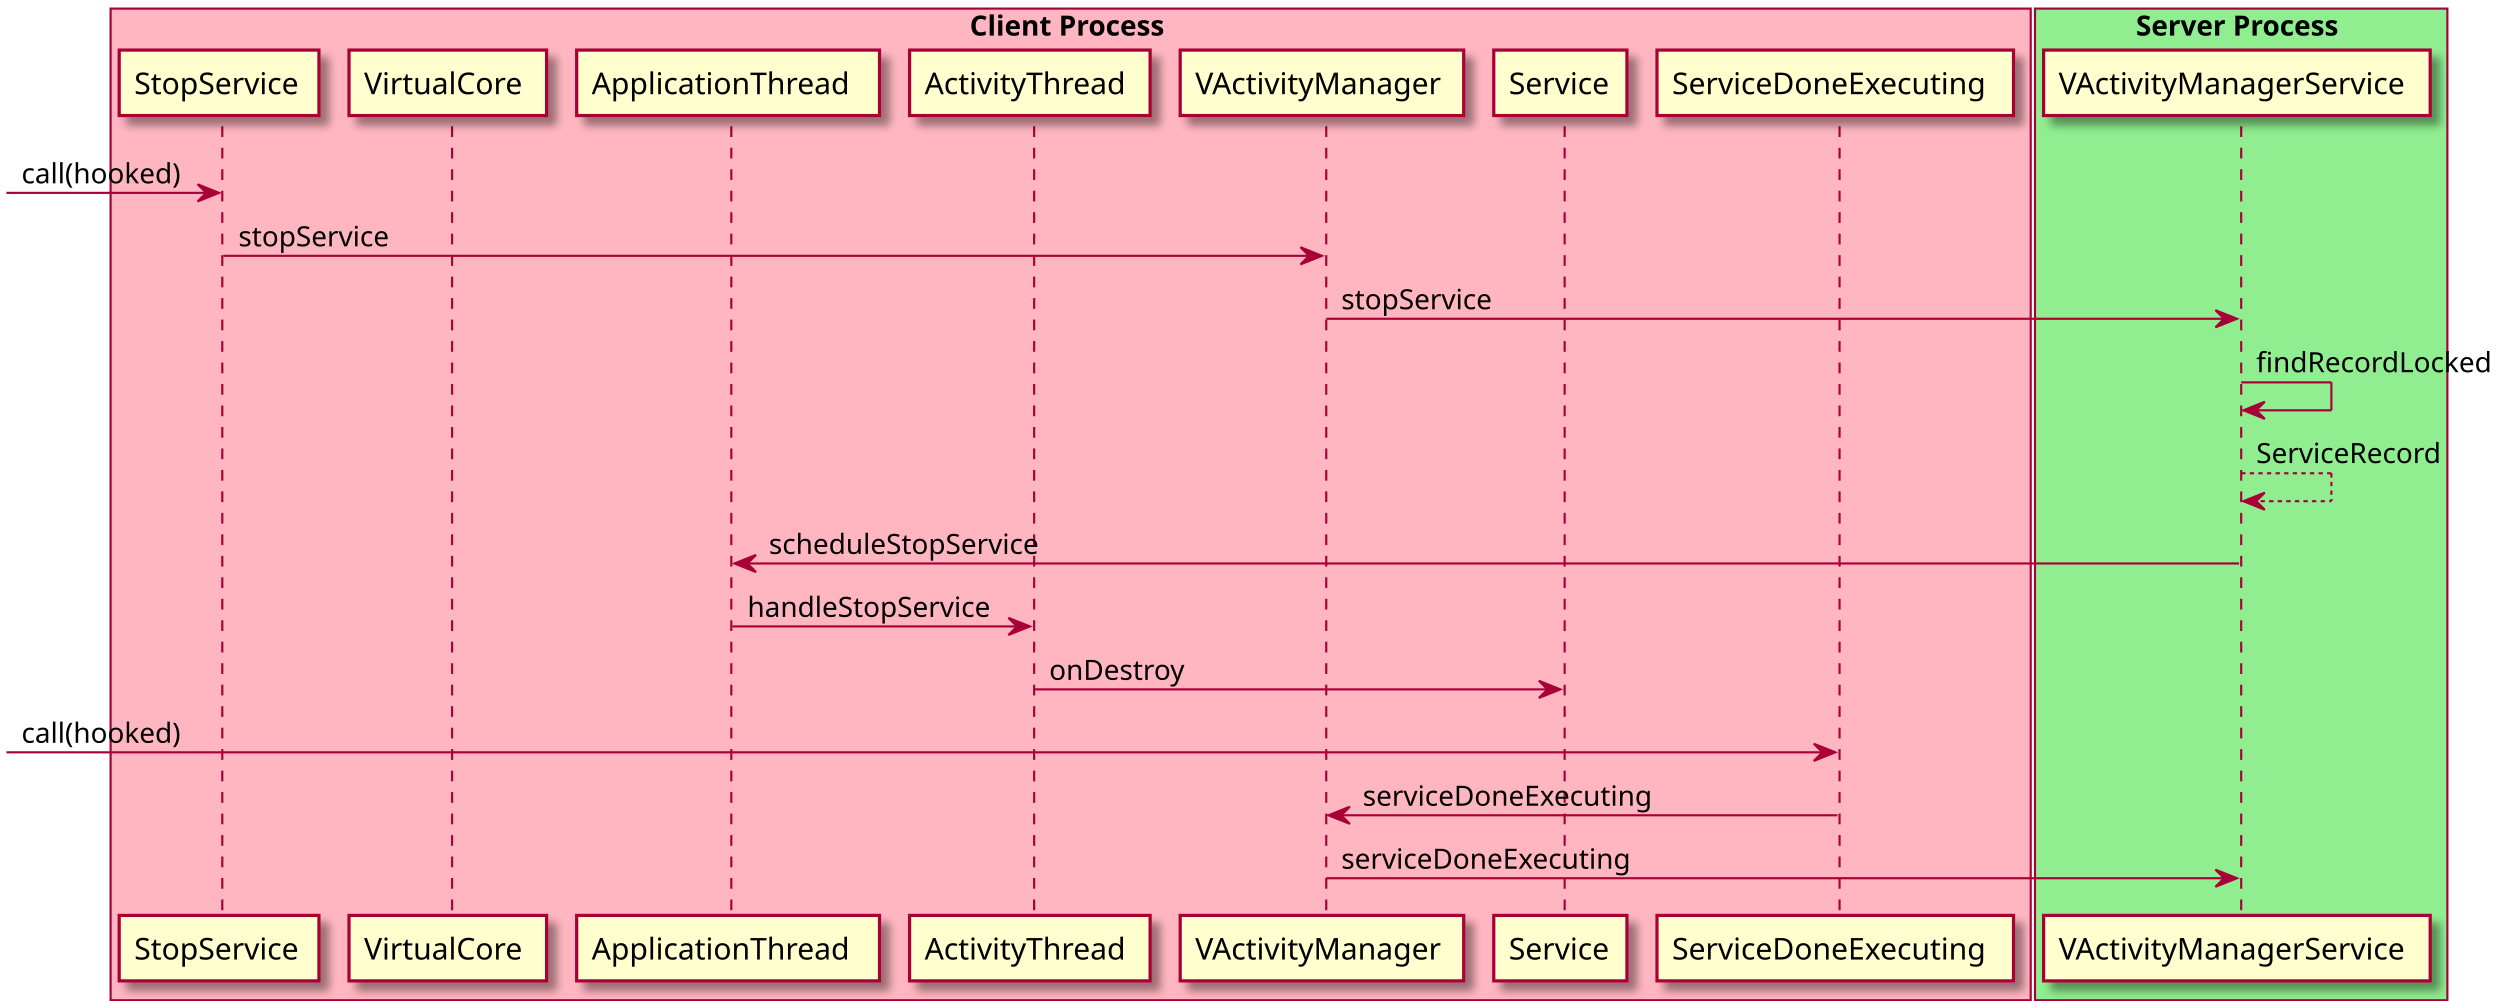
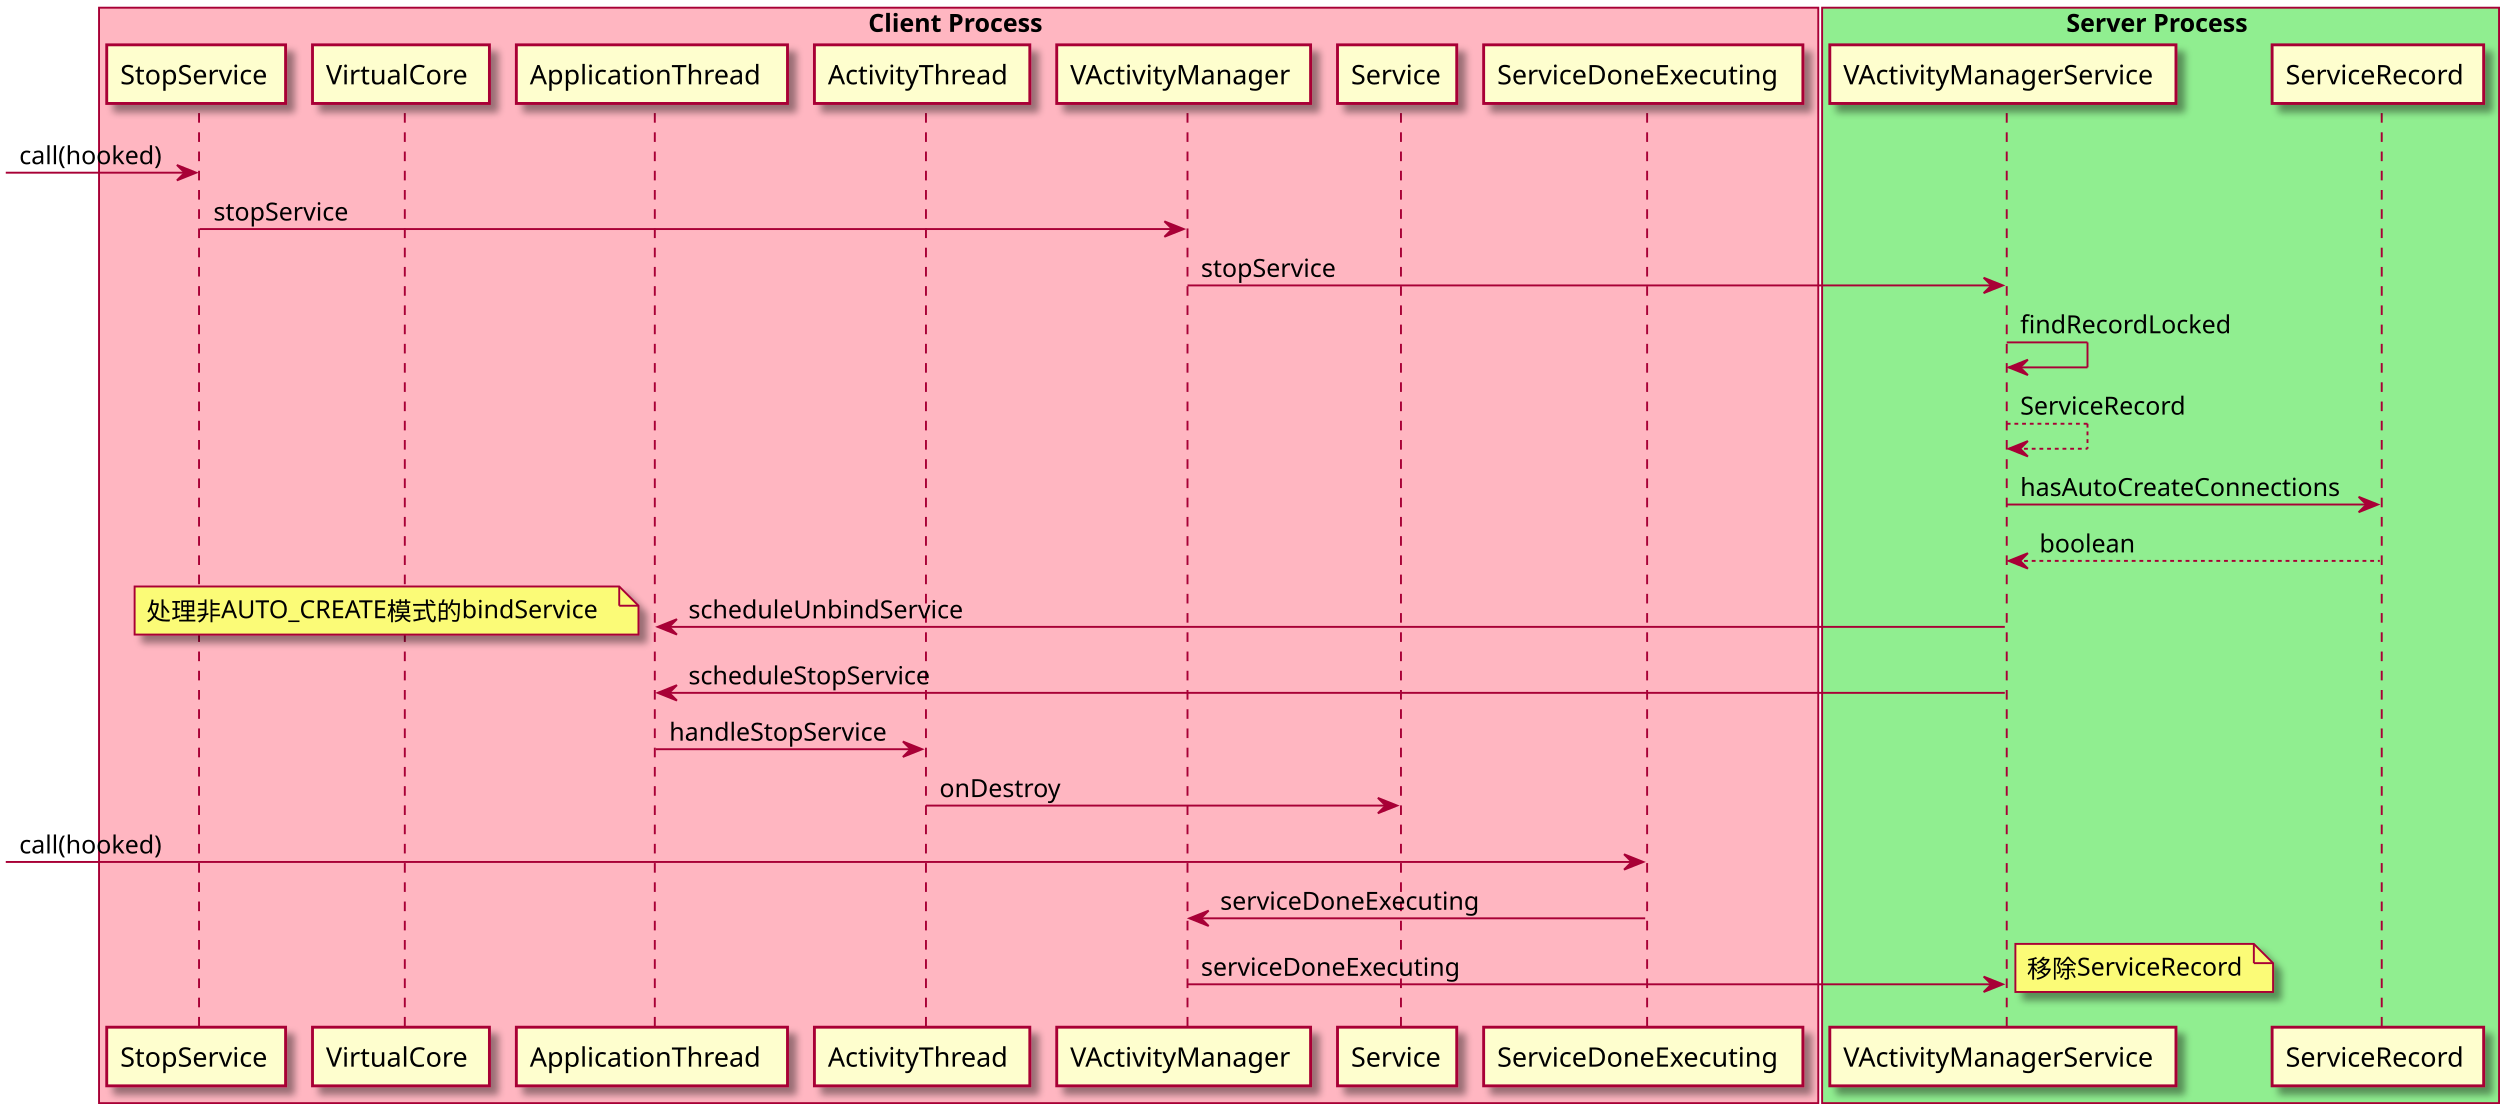
- <svg xmlns="http://www.w3.org/2000/svg" contentScriptType="application/ecmascript" contentStyleType="text/css" height="466px" preserveAspectRatio="none" style="width:1164px;height:466px;" version="1.1" viewBox="0 0 1164 466" width="1164px" zoomAndPan="magnify">
+ <svg xmlns="http://www.w3.org/2000/svg" contentScriptType="application/ecmascript" contentStyleType="text/css" height="574px" preserveAspectRatio="none" style="width:1300px;height:574px;" version="1.1" viewBox="0 0 1300 574" width="1300px" zoomAndPan="magnify">
  <defs>
-     <filter height="300%" id="f11hh7q1mrtc0r" width="300%" x="-1" y="-1">
+     <filter height="300%" id="fe2kdcz8jqxy1" width="300%" x="-1" y="-1">
      <feGaussianBlur result="blurOut" stdDeviation="2.0" />
      <feColorMatrix in="blurOut" result="blurOut2" type="matrix" values="0 0 0 0 0 0 0 0 0 0 0 0 0 0 0 0 0 0 .4 0" />
      <feOffset dx="4.0" dy="4.0" in="blurOut2" result="blurOut3" />
      <feBlend in="SourceGraphic" in2="blurOut3" mode="normal" />
    </filter>
  </defs>
  <g>
-     <rect fill="#FFB6C1" height="461.703" style="stroke: #A80036; stroke-width: 1.0;" width="894" x="51.5" y="4" />
+     <rect fill="#FFB6C1" height="569.635" style="stroke: #A80036; stroke-width: 1.0;" width="894" x="51.5" y="4" />
    <text fill="#000000" font-family="sans-serif" font-size="13" font-weight="bold" lengthAdjust="spacingAndGlyphs" textLength="94" x="451.5" y="16.568">Client Process</text>
-     <rect fill="#90EE90" height="461.703" style="stroke: #A80036; stroke-width: 1.0;" width="192" x="947.5" y="4" />
-     <text fill="#000000" font-family="sans-serif" font-size="13" font-weight="bold" lengthAdjust="spacingAndGlyphs" textLength="98" x="994.5" y="16.568">Server Process</text>
-     <line style="stroke: #A80036; stroke-width: 1.0; stroke-dasharray: 5.0,5.0;" x1="103.5" x2="103.5" y1="58.799" y2="427.215" />
-     <line style="stroke: #A80036; stroke-width: 1.0; stroke-dasharray: 5.0,5.0;" x1="210.5" x2="210.5" y1="58.799" y2="427.215" />
-     <line style="stroke: #A80036; stroke-width: 1.0; stroke-dasharray: 5.0,5.0;" x1="340.5" x2="340.5" y1="58.799" y2="427.215" />
-     <line style="stroke: #A80036; stroke-width: 1.0; stroke-dasharray: 5.0,5.0;" x1="481.5" x2="481.5" y1="58.799" y2="427.215" />
-     <line style="stroke: #A80036; stroke-width: 1.0; stroke-dasharray: 5.0,5.0;" x1="617.5" x2="617.5" y1="58.799" y2="427.215" />
-     <line style="stroke: #A80036; stroke-width: 1.0; stroke-dasharray: 5.0,5.0;" x1="728.5" x2="728.5" y1="58.799" y2="427.215" />
-     <line style="stroke: #A80036; stroke-width: 1.0; stroke-dasharray: 5.0,5.0;" x1="856.5" x2="856.5" y1="58.799" y2="427.215" />
-     <line style="stroke: #A80036; stroke-width: 1.0; stroke-dasharray: 5.0,5.0;" x1="1043.5" x2="1043.5" y1="58.799" y2="427.215" />
-     <rect fill="#FEFECE" filter="url(#f11hh7q1mrtc0r)" height="30.488" style="stroke: #A80036; stroke-width: 1.5;" width="93" x="55.5" y="23.311" />
+     <rect fill="#90EE90" height="569.635" style="stroke: #A80036; stroke-width: 1.0;" width="352" x="947.5" y="4" />
+     <text fill="#000000" font-family="sans-serif" font-size="13" font-weight="bold" lengthAdjust="spacingAndGlyphs" textLength="98" x="1074.5" y="16.568">Server Process</text>
+     <line style="stroke: #A80036; stroke-width: 1.0; stroke-dasharray: 5.0,5.0;" x1="103.5" x2="103.5" y1="58.799" y2="535.146" />
+     <line style="stroke: #A80036; stroke-width: 1.0; stroke-dasharray: 5.0,5.0;" x1="210.5" x2="210.5" y1="58.799" y2="535.146" />
+     <line style="stroke: #A80036; stroke-width: 1.0; stroke-dasharray: 5.0,5.0;" x1="340.5" x2="340.5" y1="58.799" y2="535.146" />
+     <line style="stroke: #A80036; stroke-width: 1.0; stroke-dasharray: 5.0,5.0;" x1="481.5" x2="481.5" y1="58.799" y2="535.146" />
+     <line style="stroke: #A80036; stroke-width: 1.0; stroke-dasharray: 5.0,5.0;" x1="617.5" x2="617.5" y1="58.799" y2="535.146" />
+     <line style="stroke: #A80036; stroke-width: 1.0; stroke-dasharray: 5.0,5.0;" x1="728.5" x2="728.5" y1="58.799" y2="535.146" />
+     <line style="stroke: #A80036; stroke-width: 1.0; stroke-dasharray: 5.0,5.0;" x1="856.5" x2="856.5" y1="58.799" y2="535.146" />
+     <line style="stroke: #A80036; stroke-width: 1.0; stroke-dasharray: 5.0,5.0;" x1="1043.5" x2="1043.5" y1="58.799" y2="535.146" />
+     <line style="stroke: #A80036; stroke-width: 1.0; stroke-dasharray: 5.0,5.0;" x1="1238.5" x2="1238.5" y1="58.799" y2="535.146" />
+     <rect fill="#FEFECE" filter="url(#fe2kdcz8jqxy1)" height="30.488" style="stroke: #A80036; stroke-width: 1.5;" width="93" x="55.5" y="23.311" />
    <text fill="#000000" font-family="sans-serif" font-size="14" lengthAdjust="spacingAndGlyphs" textLength="79" x="62.5" y="43.846">StopService</text>
-     <rect fill="#FEFECE" filter="url(#f11hh7q1mrtc0r)" height="30.488" style="stroke: #A80036; stroke-width: 1.5;" width="93" x="55.5" y="426.215" />
-     <text fill="#000000" font-family="sans-serif" font-size="14" lengthAdjust="spacingAndGlyphs" textLength="79" x="62.5" y="446.75">StopService</text>
-     <rect fill="#FEFECE" filter="url(#f11hh7q1mrtc0r)" height="30.488" style="stroke: #A80036; stroke-width: 1.5;" width="92" x="162.5" y="23.311" />
+     <rect fill="#FEFECE" filter="url(#fe2kdcz8jqxy1)" height="30.488" style="stroke: #A80036; stroke-width: 1.5;" width="93" x="55.5" y="534.146" />
+     <text fill="#000000" font-family="sans-serif" font-size="14" lengthAdjust="spacingAndGlyphs" textLength="79" x="62.5" y="554.682">StopService</text>
+     <rect fill="#FEFECE" filter="url(#fe2kdcz8jqxy1)" height="30.488" style="stroke: #A80036; stroke-width: 1.5;" width="92" x="162.5" y="23.311" />
    <text fill="#000000" font-family="sans-serif" font-size="14" lengthAdjust="spacingAndGlyphs" textLength="78" x="169.5" y="43.846">VirtualCore</text>
-     <rect fill="#FEFECE" filter="url(#f11hh7q1mrtc0r)" height="30.488" style="stroke: #A80036; stroke-width: 1.5;" width="92" x="162.5" y="426.215" />
-     <text fill="#000000" font-family="sans-serif" font-size="14" lengthAdjust="spacingAndGlyphs" textLength="78" x="169.5" y="446.75">VirtualCore</text>
-     <rect fill="#FEFECE" filter="url(#f11hh7q1mrtc0r)" height="30.488" style="stroke: #A80036; stroke-width: 1.5;" width="141" x="268.5" y="23.311" />
+     <rect fill="#FEFECE" filter="url(#fe2kdcz8jqxy1)" height="30.488" style="stroke: #A80036; stroke-width: 1.5;" width="92" x="162.5" y="534.146" />
+     <text fill="#000000" font-family="sans-serif" font-size="14" lengthAdjust="spacingAndGlyphs" textLength="78" x="169.5" y="554.682">VirtualCore</text>
+     <rect fill="#FEFECE" filter="url(#fe2kdcz8jqxy1)" height="30.488" style="stroke: #A80036; stroke-width: 1.5;" width="141" x="268.5" y="23.311" />
    <text fill="#000000" font-family="sans-serif" font-size="14" lengthAdjust="spacingAndGlyphs" textLength="127" x="275.5" y="43.846">ApplicationThread</text>
-     <rect fill="#FEFECE" filter="url(#f11hh7q1mrtc0r)" height="30.488" style="stroke: #A80036; stroke-width: 1.5;" width="141" x="268.5" y="426.215" />
-     <text fill="#000000" font-family="sans-serif" font-size="14" lengthAdjust="spacingAndGlyphs" textLength="127" x="275.5" y="446.75">ApplicationThread</text>
-     <rect fill="#FEFECE" filter="url(#f11hh7q1mrtc0r)" height="30.488" style="stroke: #A80036; stroke-width: 1.5;" width="112" x="423.5" y="23.311" />
+     <rect fill="#FEFECE" filter="url(#fe2kdcz8jqxy1)" height="30.488" style="stroke: #A80036; stroke-width: 1.5;" width="141" x="268.5" y="534.146" />
+     <text fill="#000000" font-family="sans-serif" font-size="14" lengthAdjust="spacingAndGlyphs" textLength="127" x="275.5" y="554.682">ApplicationThread</text>
+     <rect fill="#FEFECE" filter="url(#fe2kdcz8jqxy1)" height="30.488" style="stroke: #A80036; stroke-width: 1.5;" width="112" x="423.5" y="23.311" />
    <text fill="#000000" font-family="sans-serif" font-size="14" lengthAdjust="spacingAndGlyphs" textLength="98" x="430.5" y="43.846">ActivityThread</text>
-     <rect fill="#FEFECE" filter="url(#f11hh7q1mrtc0r)" height="30.488" style="stroke: #A80036; stroke-width: 1.5;" width="112" x="423.5" y="426.215" />
-     <text fill="#000000" font-family="sans-serif" font-size="14" lengthAdjust="spacingAndGlyphs" textLength="98" x="430.5" y="446.75">ActivityThread</text>
-     <rect fill="#FEFECE" filter="url(#f11hh7q1mrtc0r)" height="30.488" style="stroke: #A80036; stroke-width: 1.5;" width="132" x="549.5" y="23.311" />
+     <rect fill="#FEFECE" filter="url(#fe2kdcz8jqxy1)" height="30.488" style="stroke: #A80036; stroke-width: 1.5;" width="112" x="423.5" y="534.146" />
+     <text fill="#000000" font-family="sans-serif" font-size="14" lengthAdjust="spacingAndGlyphs" textLength="98" x="430.5" y="554.682">ActivityThread</text>
+     <rect fill="#FEFECE" filter="url(#fe2kdcz8jqxy1)" height="30.488" style="stroke: #A80036; stroke-width: 1.5;" width="132" x="549.5" y="23.311" />
    <text fill="#000000" font-family="sans-serif" font-size="14" lengthAdjust="spacingAndGlyphs" textLength="118" x="556.5" y="43.846">VActivityManager</text>
-     <rect fill="#FEFECE" filter="url(#f11hh7q1mrtc0r)" height="30.488" style="stroke: #A80036; stroke-width: 1.5;" width="132" x="549.5" y="426.215" />
-     <text fill="#000000" font-family="sans-serif" font-size="14" lengthAdjust="spacingAndGlyphs" textLength="118" x="556.5" y="446.75">VActivityManager</text>
-     <rect fill="#FEFECE" filter="url(#f11hh7q1mrtc0r)" height="30.488" style="stroke: #A80036; stroke-width: 1.5;" width="62" x="695.5" y="23.311" />
+     <rect fill="#FEFECE" filter="url(#fe2kdcz8jqxy1)" height="30.488" style="stroke: #A80036; stroke-width: 1.5;" width="132" x="549.5" y="534.146" />
+     <text fill="#000000" font-family="sans-serif" font-size="14" lengthAdjust="spacingAndGlyphs" textLength="118" x="556.5" y="554.682">VActivityManager</text>
+     <rect fill="#FEFECE" filter="url(#fe2kdcz8jqxy1)" height="30.488" style="stroke: #A80036; stroke-width: 1.5;" width="62" x="695.5" y="23.311" />
    <text fill="#000000" font-family="sans-serif" font-size="14" lengthAdjust="spacingAndGlyphs" textLength="48" x="702.5" y="43.846">Service</text>
-     <rect fill="#FEFECE" filter="url(#f11hh7q1mrtc0r)" height="30.488" style="stroke: #A80036; stroke-width: 1.5;" width="62" x="695.5" y="426.215" />
-     <text fill="#000000" font-family="sans-serif" font-size="14" lengthAdjust="spacingAndGlyphs" textLength="48" x="702.5" y="446.75">Service</text>
-     <rect fill="#FEFECE" filter="url(#f11hh7q1mrtc0r)" height="30.488" style="stroke: #A80036; stroke-width: 1.5;" width="166" x="771.5" y="23.311" />
+     <rect fill="#FEFECE" filter="url(#fe2kdcz8jqxy1)" height="30.488" style="stroke: #A80036; stroke-width: 1.5;" width="62" x="695.5" y="534.146" />
+     <text fill="#000000" font-family="sans-serif" font-size="14" lengthAdjust="spacingAndGlyphs" textLength="48" x="702.5" y="554.682">Service</text>
+     <rect fill="#FEFECE" filter="url(#fe2kdcz8jqxy1)" height="30.488" style="stroke: #A80036; stroke-width: 1.5;" width="166" x="771.5" y="23.311" />
    <text fill="#000000" font-family="sans-serif" font-size="14" lengthAdjust="spacingAndGlyphs" textLength="152" x="778.5" y="43.846">ServiceDoneExecuting</text>
-     <rect fill="#FEFECE" filter="url(#f11hh7q1mrtc0r)" height="30.488" style="stroke: #A80036; stroke-width: 1.5;" width="166" x="771.5" y="426.215" />
-     <text fill="#000000" font-family="sans-serif" font-size="14" lengthAdjust="spacingAndGlyphs" textLength="152" x="778.5" y="446.75">ServiceDoneExecuting</text>
-     <rect fill="#FEFECE" filter="url(#f11hh7q1mrtc0r)" height="30.488" style="stroke: #A80036; stroke-width: 1.5;" width="180" x="951.5" y="23.311" />
+     <rect fill="#FEFECE" filter="url(#fe2kdcz8jqxy1)" height="30.488" style="stroke: #A80036; stroke-width: 1.5;" width="166" x="771.5" y="534.146" />
+     <text fill="#000000" font-family="sans-serif" font-size="14" lengthAdjust="spacingAndGlyphs" textLength="152" x="778.5" y="554.682">ServiceDoneExecuting</text>
+     <rect fill="#FEFECE" filter="url(#fe2kdcz8jqxy1)" height="30.488" style="stroke: #A80036; stroke-width: 1.5;" width="180" x="951.5" y="23.311" />
    <text fill="#000000" font-family="sans-serif" font-size="14" lengthAdjust="spacingAndGlyphs" textLength="166" x="958.5" y="43.846">VActivityManagerService</text>
-     <rect fill="#FEFECE" filter="url(#f11hh7q1mrtc0r)" height="30.488" style="stroke: #A80036; stroke-width: 1.5;" width="180" x="951.5" y="426.215" />
-     <text fill="#000000" font-family="sans-serif" font-size="14" lengthAdjust="spacingAndGlyphs" textLength="166" x="958.5" y="446.75">VActivityManagerService</text>
+     <rect fill="#FEFECE" filter="url(#fe2kdcz8jqxy1)" height="30.488" style="stroke: #A80036; stroke-width: 1.5;" width="180" x="951.5" y="534.146" />
+     <text fill="#000000" font-family="sans-serif" font-size="14" lengthAdjust="spacingAndGlyphs" textLength="166" x="958.5" y="554.682">VActivityManagerService</text>
+     <rect fill="#FEFECE" filter="url(#fe2kdcz8jqxy1)" height="30.488" style="stroke: #A80036; stroke-width: 1.5;" width="110" x="1181.5" y="23.311" />
+     <text fill="#000000" font-family="sans-serif" font-size="14" lengthAdjust="spacingAndGlyphs" textLength="96" x="1188.5" y="43.846">ServiceRecord</text>
+     <rect fill="#FEFECE" filter="url(#fe2kdcz8jqxy1)" height="30.488" style="stroke: #A80036; stroke-width: 1.5;" width="110" x="1181.5" y="534.146" />
+     <text fill="#000000" font-family="sans-serif" font-size="14" lengthAdjust="spacingAndGlyphs" textLength="96" x="1188.5" y="554.682">ServiceRecord</text>
    <polygon fill="#A80036" points="92,85.799,102,89.799,92,93.799,96,89.799" style="stroke: #A80036; stroke-width: 1.0;" />
    <line style="stroke: #A80036; stroke-width: 1.0;" x1="3" x2="98" y1="89.799" y2="89.799" />
    <text fill="#000000" font-family="sans-serif" font-size="13" lengthAdjust="spacingAndGlyphs" textLength="77" x="10" y="85.367">call(hooked)</text>
    <polygon fill="#A80036" points="605.5,115.109,615.5,119.109,605.5,123.109,609.5,119.109" style="stroke: #A80036; stroke-width: 1.0;" />
    <line style="stroke: #A80036; stroke-width: 1.0;" x1="104" x2="611.5" y1="119.109" y2="119.109" />
    <text fill="#000000" font-family="sans-serif" font-size="13" lengthAdjust="spacingAndGlyphs" textLength="72" x="111" y="114.678">stopService</text>
    <polygon fill="#A80036" points="1031.5,144.42,1041.5,148.42,1031.5,152.42,1035.5,148.42" style="stroke: #A80036; stroke-width: 1.0;" />
    <line style="stroke: #A80036; stroke-width: 1.0;" x1="617.5" x2="1037.5" y1="148.42" y2="148.42" />
    <text fill="#000000" font-family="sans-serif" font-size="13" lengthAdjust="spacingAndGlyphs" textLength="72" x="624.5" y="143.988">stopService</text>
    <line style="stroke: #A80036; stroke-width: 1.0;" x1="1043.5" x2="1085.5" y1="178.041" y2="178.041" />
    <line style="stroke: #A80036; stroke-width: 1.0;" x1="1085.5" x2="1085.5" y1="178.041" y2="191.041" />
    <line style="stroke: #A80036; stroke-width: 1.0;" x1="1044.5" x2="1085.5" y1="191.041" y2="191.041" />
    <polygon fill="#A80036" points="1054.5,187.041,1044.5,191.041,1054.5,195.041,1050.5,191.041" style="stroke: #A80036; stroke-width: 1.0;" />
    <text fill="#000000" font-family="sans-serif" font-size="13" lengthAdjust="spacingAndGlyphs" textLength="113" x="1050.5" y="173.299">findRecordLocked</text>
    <line style="stroke: #A80036; stroke-width: 1.0; stroke-dasharray: 2.0,2.0;" x1="1043.5" x2="1085.5" y1="220.352" y2="220.352" />
    <line style="stroke: #A80036; stroke-width: 1.0; stroke-dasharray: 2.0,2.0;" x1="1085.5" x2="1085.5" y1="220.352" y2="233.352" />
    <line style="stroke: #A80036; stroke-width: 1.0; stroke-dasharray: 2.0,2.0;" x1="1044.5" x2="1085.5" y1="233.352" y2="233.352" />
    <polygon fill="#A80036" points="1054.5,229.352,1044.5,233.352,1054.5,237.352,1050.5,233.352" style="stroke: #A80036; stroke-width: 1.0;" />
    <text fill="#000000" font-family="sans-serif" font-size="13" lengthAdjust="spacingAndGlyphs" textLength="87" x="1050.5" y="215.609">ServiceRecord</text>
-     <polygon fill="#A80036" points="352,258.352,342,262.352,352,266.352,348,262.352" style="stroke: #A80036; stroke-width: 1.0;" />
-     <line style="stroke: #A80036; stroke-width: 1.0;" x1="346" x2="1042.5" y1="262.352" y2="262.352" />
-     <text fill="#000000" font-family="sans-serif" font-size="13" lengthAdjust="spacingAndGlyphs" textLength="128" x="358" y="257.92">scheduleStopService</text>
-     <polygon fill="#A80036" points="469.5,287.662,479.5,291.662,469.5,295.662,473.5,291.662" style="stroke: #A80036; stroke-width: 1.0;" />
-     <line style="stroke: #A80036; stroke-width: 1.0;" x1="341" x2="475.5" y1="291.662" y2="291.662" />
-     <text fill="#000000" font-family="sans-serif" font-size="13" lengthAdjust="spacingAndGlyphs" textLength="114" x="348" y="287.231">handleStopService</text>
-     <polygon fill="#A80036" points="716.5,316.973,726.5,320.973,716.5,324.973,720.5,320.973" style="stroke: #A80036; stroke-width: 1.0;" />
-     <line style="stroke: #A80036; stroke-width: 1.0;" x1="481.5" x2="722.5" y1="320.973" y2="320.973" />
-     <text fill="#000000" font-family="sans-serif" font-size="13" lengthAdjust="spacingAndGlyphs" textLength="65" x="488.5" y="316.541">onDestroy</text>
-     <polygon fill="#A80036" points="844.5,346.283,854.5,350.283,844.5,354.283,848.5,350.283" style="stroke: #A80036; stroke-width: 1.0;" />
-     <line style="stroke: #A80036; stroke-width: 1.0;" x1="3" x2="850.5" y1="350.283" y2="350.283" />
-     <text fill="#000000" font-family="sans-serif" font-size="13" lengthAdjust="spacingAndGlyphs" textLength="77" x="10" y="345.852">call(hooked)</text>
-     <polygon fill="#A80036" points="628.5,375.594,618.5,379.594,628.5,383.594,624.5,379.594" style="stroke: #A80036; stroke-width: 1.0;" />
-     <line style="stroke: #A80036; stroke-width: 1.0;" x1="622.5" x2="855.5" y1="379.594" y2="379.594" />
-     <text fill="#000000" font-family="sans-serif" font-size="13" lengthAdjust="spacingAndGlyphs" textLength="139" x="634.5" y="375.162">serviceDoneExecuting</text>
-     <polygon fill="#A80036" points="1031.5,404.904,1041.5,408.904,1031.5,412.904,1035.5,408.904" style="stroke: #A80036; stroke-width: 1.0;" />
-     <line style="stroke: #A80036; stroke-width: 1.0;" x1="617.5" x2="1037.5" y1="408.904" y2="408.904" />
-     <text fill="#000000" font-family="sans-serif" font-size="13" lengthAdjust="spacingAndGlyphs" textLength="139" x="624.5" y="404.473">serviceDoneExecuting</text>
+     <polygon fill="#A80036" points="1226.5,258.352,1236.5,262.352,1226.5,266.352,1230.5,262.352" style="stroke: #A80036; stroke-width: 1.0;" />
+     <line style="stroke: #A80036; stroke-width: 1.0;" x1="1043.5" x2="1232.5" y1="262.352" y2="262.352" />
+     <text fill="#000000" font-family="sans-serif" font-size="13" lengthAdjust="spacingAndGlyphs" textLength="171" x="1050.5" y="257.92">hasAutoCreateConnections</text>
+     <polygon fill="#A80036" points="1054.5,287.662,1044.5,291.662,1054.5,295.662,1050.5,291.662" style="stroke: #A80036; stroke-width: 1.0;" />
+     <line style="stroke: #A80036; stroke-width: 1.0; stroke-dasharray: 2.0,2.0;" x1="1048.5" x2="1237.5" y1="291.662" y2="291.662" />
+     <text fill="#000000" font-family="sans-serif" font-size="13" lengthAdjust="spacingAndGlyphs" textLength="50" x="1060.5" y="287.231">boolean</text>
+     <polygon fill="#A80036" points="352,321.973,342,325.973,352,329.973,348,325.973" style="stroke: #A80036; stroke-width: 1.0;" />
+     <line style="stroke: #A80036; stroke-width: 1.0;" x1="346" x2="1042.5" y1="325.973" y2="325.973" />
+     <text fill="#000000" font-family="sans-serif" font-size="13" lengthAdjust="spacingAndGlyphs" textLength="145" x="358" y="321.541">scheduleUnbindService</text>
+     <polygon fill="#FBFB77" filter="url(#fe2kdcz8jqxy1)" points="70,304.973,70,329.973,332,329.973,332,314.973,322,304.973,70,304.973" style="stroke: #A80036; stroke-width: 1.0;" />
+     <line style="stroke: #A80036; stroke-width: 1.0;" x1="322" x2="322" y1="304.973" y2="314.973" />
+     <line style="stroke: #A80036; stroke-width: 1.0;" x1="332" x2="322" y1="314.973" y2="314.973" />
+     <text fill="#000000" font-family="sans-serif" font-size="13" lengthAdjust="spacingAndGlyphs" textLength="241" x="76" y="322.541">处理非AUTO_CREATE模式的bindService</text>
+     <polygon fill="#A80036" points="352,356.283,342,360.283,352,364.283,348,360.283" style="stroke: #A80036; stroke-width: 1.0;" />
+     <line style="stroke: #A80036; stroke-width: 1.0;" x1="346" x2="1042.5" y1="360.283" y2="360.283" />
+     <text fill="#000000" font-family="sans-serif" font-size="13" lengthAdjust="spacingAndGlyphs" textLength="128" x="358" y="355.852">scheduleStopService</text>
+     <polygon fill="#A80036" points="469.5,385.594,479.5,389.594,469.5,393.594,473.5,389.594" style="stroke: #A80036; stroke-width: 1.0;" />
+     <line style="stroke: #A80036; stroke-width: 1.0;" x1="341" x2="475.5" y1="389.594" y2="389.594" />
+     <text fill="#000000" font-family="sans-serif" font-size="13" lengthAdjust="spacingAndGlyphs" textLength="114" x="348" y="385.162">handleStopService</text>
+     <polygon fill="#A80036" points="716.5,414.904,726.5,418.904,716.5,422.904,720.5,418.904" style="stroke: #A80036; stroke-width: 1.0;" />
+     <line style="stroke: #A80036; stroke-width: 1.0;" x1="481.5" x2="722.5" y1="418.904" y2="418.904" />
+     <text fill="#000000" font-family="sans-serif" font-size="13" lengthAdjust="spacingAndGlyphs" textLength="65" x="488.5" y="414.473">onDestroy</text>
+     <polygon fill="#A80036" points="844.5,444.215,854.5,448.215,844.5,452.215,848.5,448.215" style="stroke: #A80036; stroke-width: 1.0;" />
+     <line style="stroke: #A80036; stroke-width: 1.0;" x1="3" x2="850.5" y1="448.215" y2="448.215" />
+     <text fill="#000000" font-family="sans-serif" font-size="13" lengthAdjust="spacingAndGlyphs" textLength="77" x="10" y="443.783">call(hooked)</text>
+     <polygon fill="#A80036" points="628.5,473.525,618.5,477.525,628.5,481.525,624.5,477.525" style="stroke: #A80036; stroke-width: 1.0;" />
+     <line style="stroke: #A80036; stroke-width: 1.0;" x1="622.5" x2="855.5" y1="477.525" y2="477.525" />
+     <text fill="#000000" font-family="sans-serif" font-size="13" lengthAdjust="spacingAndGlyphs" textLength="139" x="634.5" y="473.094">serviceDoneExecuting</text>
+     <polygon fill="#A80036" points="1031.5,507.836,1041.5,511.836,1031.5,515.836,1035.5,511.836" style="stroke: #A80036; stroke-width: 1.0;" />
+     <line style="stroke: #A80036; stroke-width: 1.0;" x1="617.5" x2="1037.5" y1="511.836" y2="511.836" />
+     <text fill="#000000" font-family="sans-serif" font-size="13" lengthAdjust="spacingAndGlyphs" textLength="139" x="624.5" y="507.404">serviceDoneExecuting</text>
+     <polygon fill="#FBFB77" filter="url(#fe2kdcz8jqxy1)" points="1048,490.836,1048,515.836,1182,515.836,1182,500.836,1172,490.836,1048,490.836" style="stroke: #A80036; stroke-width: 1.0;" />
+     <line style="stroke: #A80036; stroke-width: 1.0;" x1="1172" x2="1172" y1="490.836" y2="500.836" />
+     <line style="stroke: #A80036; stroke-width: 1.0;" x1="1182" x2="1172" y1="500.836" y2="500.836" />
+     <text fill="#000000" font-family="sans-serif" font-size="13" lengthAdjust="spacingAndGlyphs" textLength="113" x="1054" y="508.404">移除ServiceRecord</text>
  </g>
</svg>
